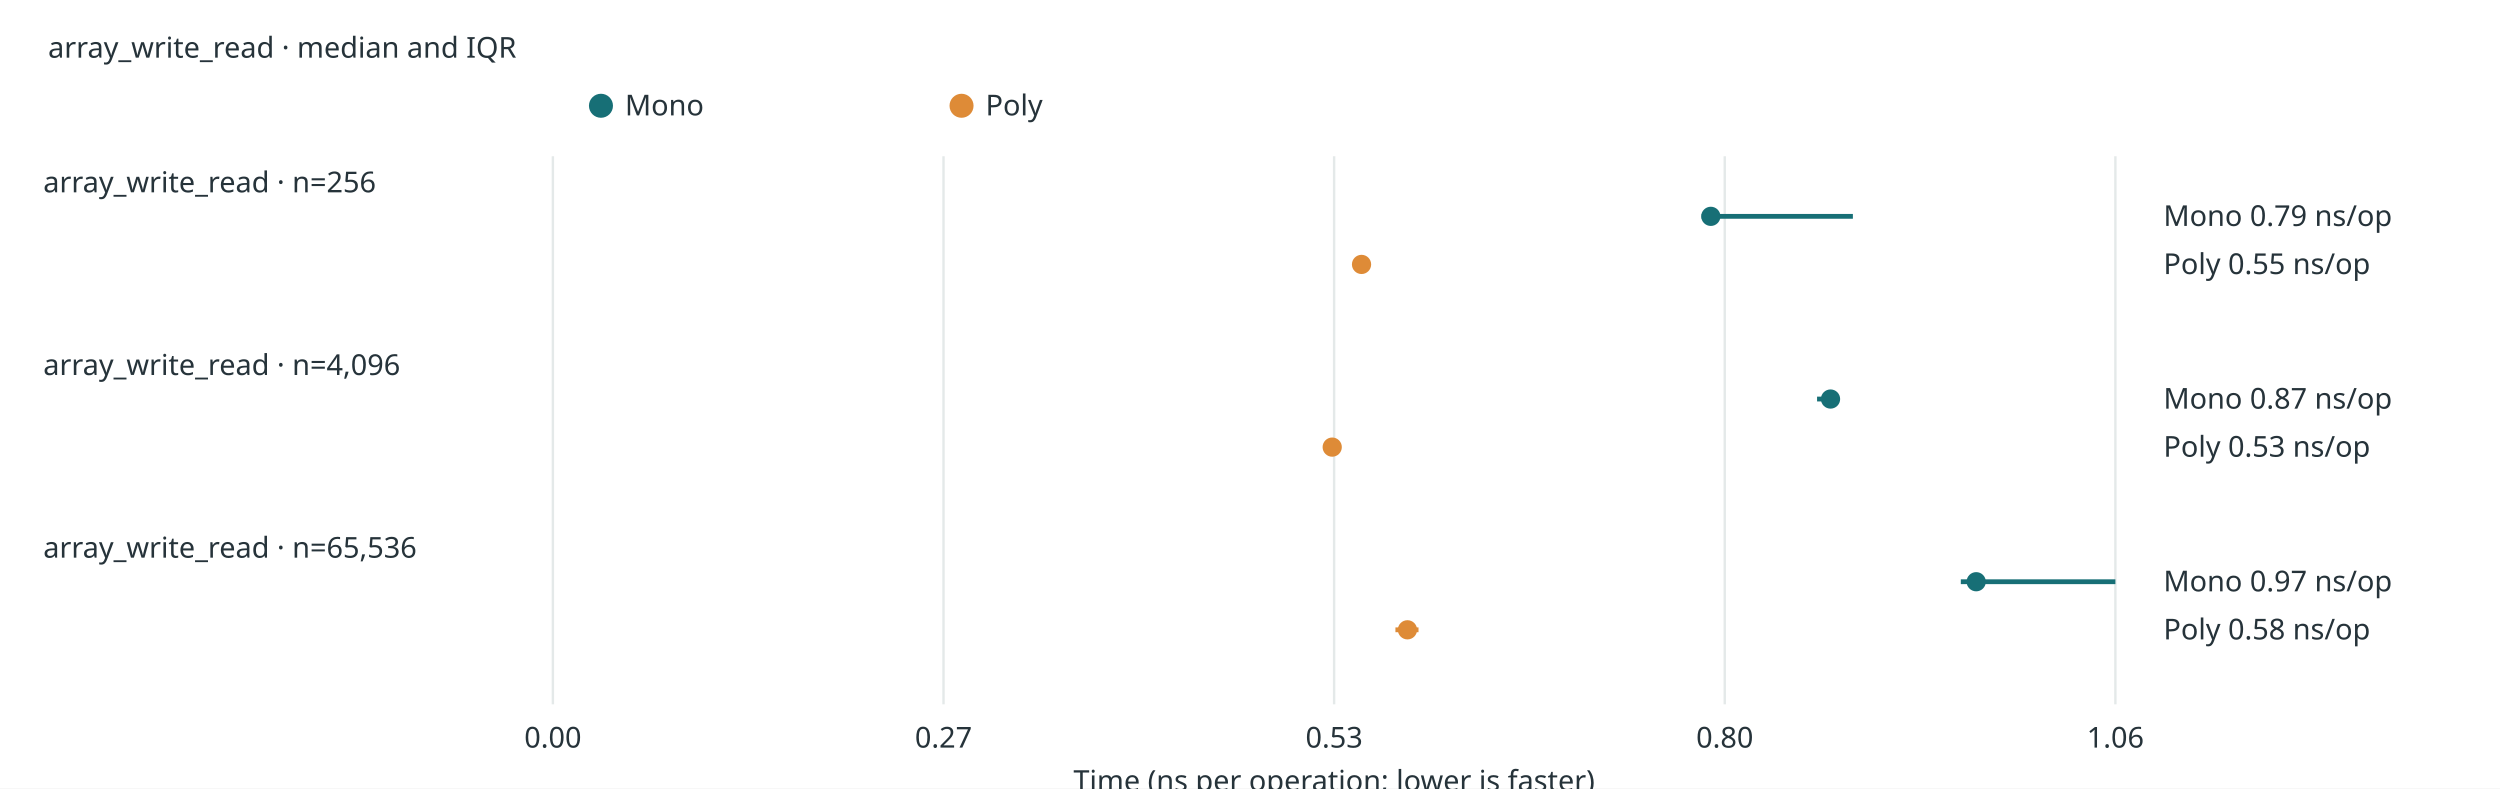
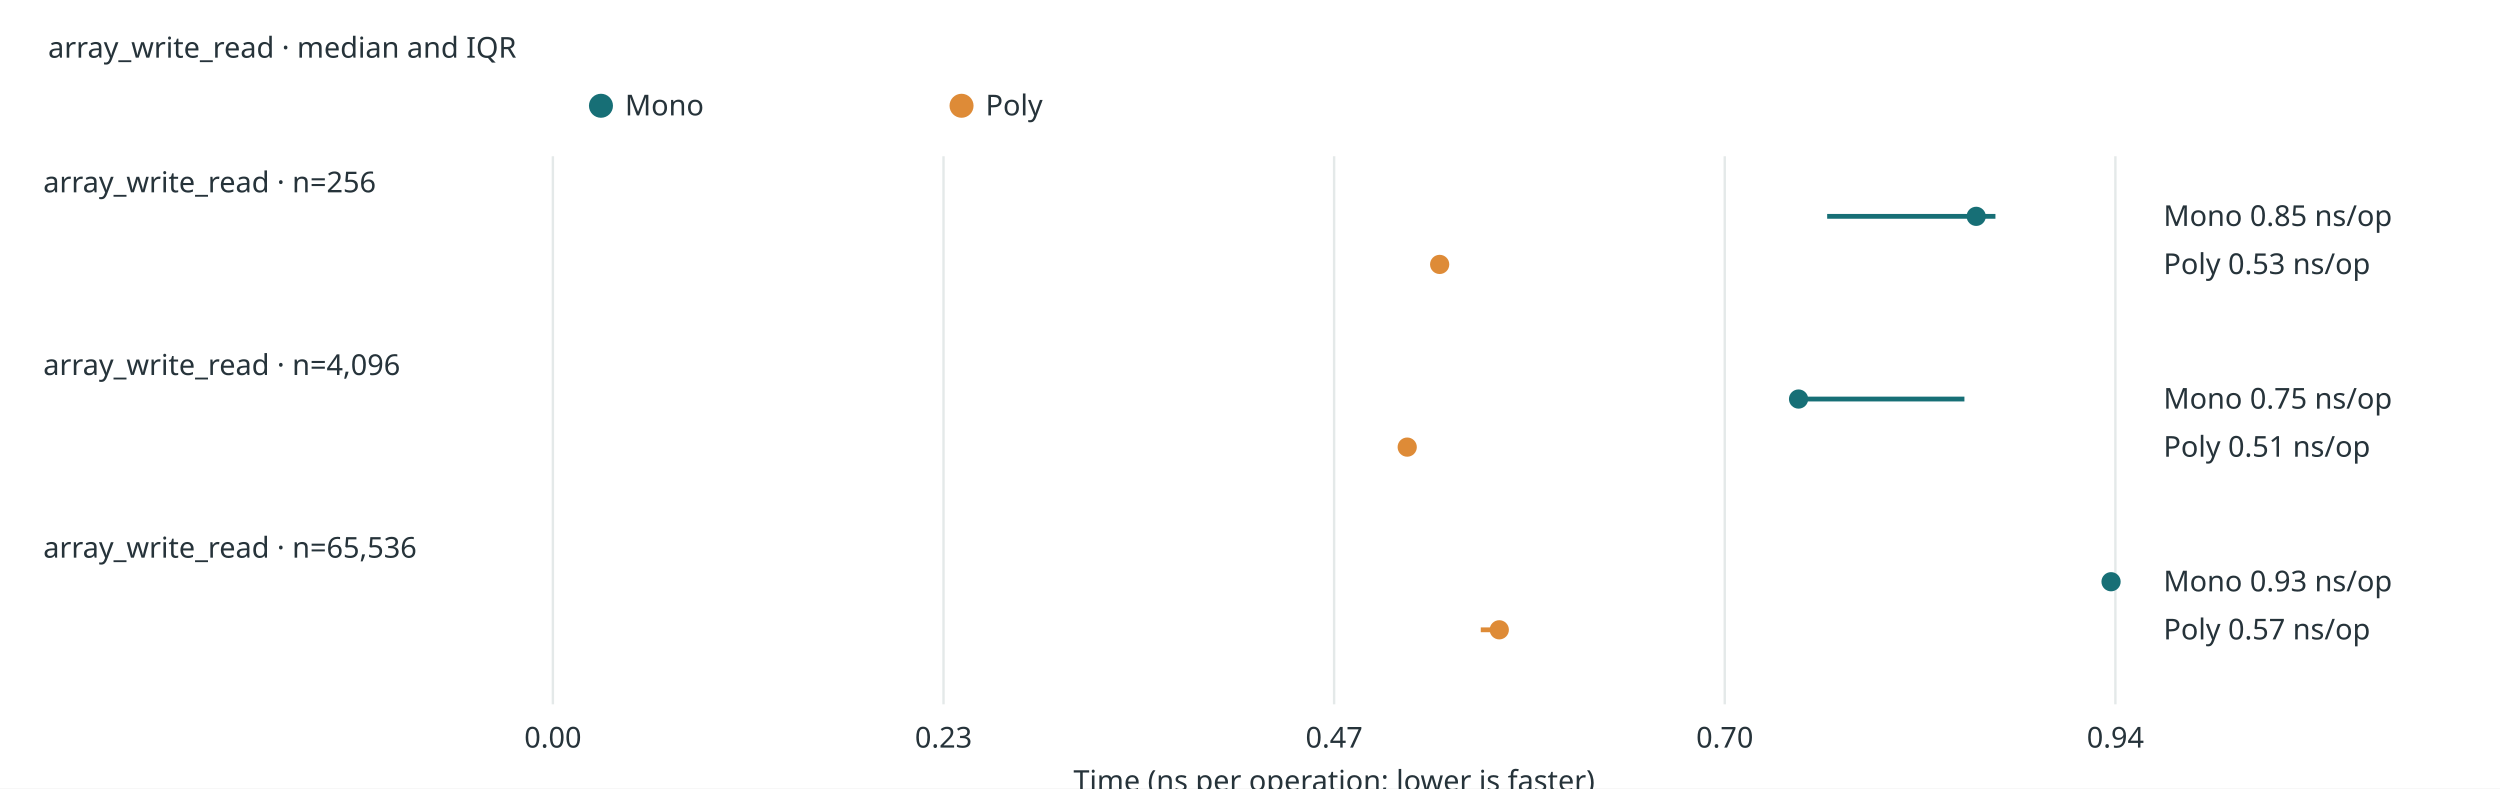
<svg xmlns="http://www.w3.org/2000/svg" viewBox="0 0 1040 328" role="img">
  <style>text{font:12px system-ui;fill:#26333a}.axis{stroke:#9aa7aa}.grid{stroke:#e4e9e9}</style>
  <rect width="100%" height="100%" fill="white" />
  <text x="20" y="24" font-size="17">array_write_read · median and IQR</text>
  <circle cx="250" cy="44" r="5" fill="#176f76" />
  <text x="260" y="48">Mono</text>
  <circle cx="400" cy="44" r="5" fill="#de8b37" />
  <text x="410" y="48">Poly</text>
  <path d="M 230.0 65 V 293" class="grid" />
  <text x="230.0" y="311" text-anchor="middle">0.00</text>
  <path d="M 392.5 65 V 293" class="grid" />
-   <text x="392.5" y="311" text-anchor="middle">0.27</text>
+   <text x="392.5" y="311" text-anchor="middle">0.23</text>
  <path d="M 555.0 65 V 293" class="grid" />
-   <text x="555.0" y="311" text-anchor="middle">0.53</text>
+   <text x="555.0" y="311" text-anchor="middle">0.47</text>
  <path d="M 717.5 65 V 293" class="grid" />
-   <text x="717.5" y="311" text-anchor="middle">0.80</text>
+   <text x="717.5" y="311" text-anchor="middle">0.70</text>
  <path d="M 880.0 65 V 293" class="grid" />
-   <text x="880.0" y="311" text-anchor="middle">1.06</text>
+   <text x="880.0" y="311" text-anchor="middle">0.94</text>
  <text x="555" y="329" text-anchor="middle">Time (ns per operation; lower is faster)</text>
  <text x="18" y="80">array_write_read · n=256</text>
  <g>
-     <path d="M 707.9 90 H 770.8" stroke="#176f76" stroke-width="2" />
-     <circle cx="711.7" cy="90" r="4" fill="#176f76" />
-     <text x="900" y="94">Mono 0.79 ns/op</text>
+     <path d="M 760.1 90 H 830.1" stroke="#176f76" stroke-width="2" />
+     <circle cx="822.1" cy="90" r="4" fill="#176f76" />
+     <text x="900" y="94">Mono 0.85 ns/op</text>
  </g>
  <g>
-     <path d="M 564.4 110 H 568.0" stroke="#de8b37" stroke-width="2" />
-     <circle cx="566.4" cy="110" r="4" fill="#de8b37" />
-     <text x="900" y="114">Poly 0.55 ns/op</text>
+     <path d="M 597.4 110 H 599.6" stroke="#de8b37" stroke-width="2" />
+     <circle cx="598.9" cy="110" r="4" fill="#de8b37" />
+     <text x="900" y="114">Poly 0.53 ns/op</text>
  </g>
  <text x="18" y="156">array_write_read · n=4,096</text>
  <g>
-     <path d="M 755.9 166 H 763.0" stroke="#176f76" stroke-width="2" />
-     <circle cx="761.5" cy="166" r="4" fill="#176f76" />
-     <text x="900" y="170">Mono 0.87 ns/op</text>
+     <path d="M 744.9 166 H 817.2" stroke="#176f76" stroke-width="2" />
+     <circle cx="748.2" cy="166" r="4" fill="#176f76" />
+     <text x="900" y="170">Mono 0.75 ns/op</text>
  </g>
  <g>
-     <path d="M 553.2 186 H 556.2" stroke="#de8b37" stroke-width="2" />
-     <circle cx="554.2" cy="186" r="4" fill="#de8b37" />
-     <text x="900" y="190">Poly 0.53 ns/op</text>
+     <path d="M 584.0 186 H 588.1" stroke="#de8b37" stroke-width="2" />
+     <circle cx="585.4" cy="186" r="4" fill="#de8b37" />
+     <text x="900" y="190">Poly 0.51 ns/op</text>
  </g>
  <text x="18" y="232">array_write_read · n=65,536</text>
  <g>
-     <path d="M 815.7 242 H 880.0" stroke="#176f76" stroke-width="2" />
-     <circle cx="822.1" cy="242" r="4" fill="#176f76" />
-     <text x="900" y="246">Mono 0.97 ns/op</text>
+     <path d="M 876.6 242 H 880.0" stroke="#176f76" stroke-width="2" />
+     <circle cx="878.2" cy="242" r="4" fill="#176f76" />
+     <text x="900" y="246">Mono 0.93 ns/op</text>
  </g>
  <g>
-     <path d="M 580.5 262 H 590.1" stroke="#de8b37" stroke-width="2" />
-     <circle cx="585.5" cy="262" r="4" fill="#de8b37" />
-     <text x="900" y="266">Poly 0.58 ns/op</text>
+     <path d="M 616.0 262 H 627.2" stroke="#de8b37" stroke-width="2" />
+     <circle cx="623.7" cy="262" r="4" fill="#de8b37" />
+     <text x="900" y="266">Poly 0.57 ns/op</text>
  </g>
</svg>
